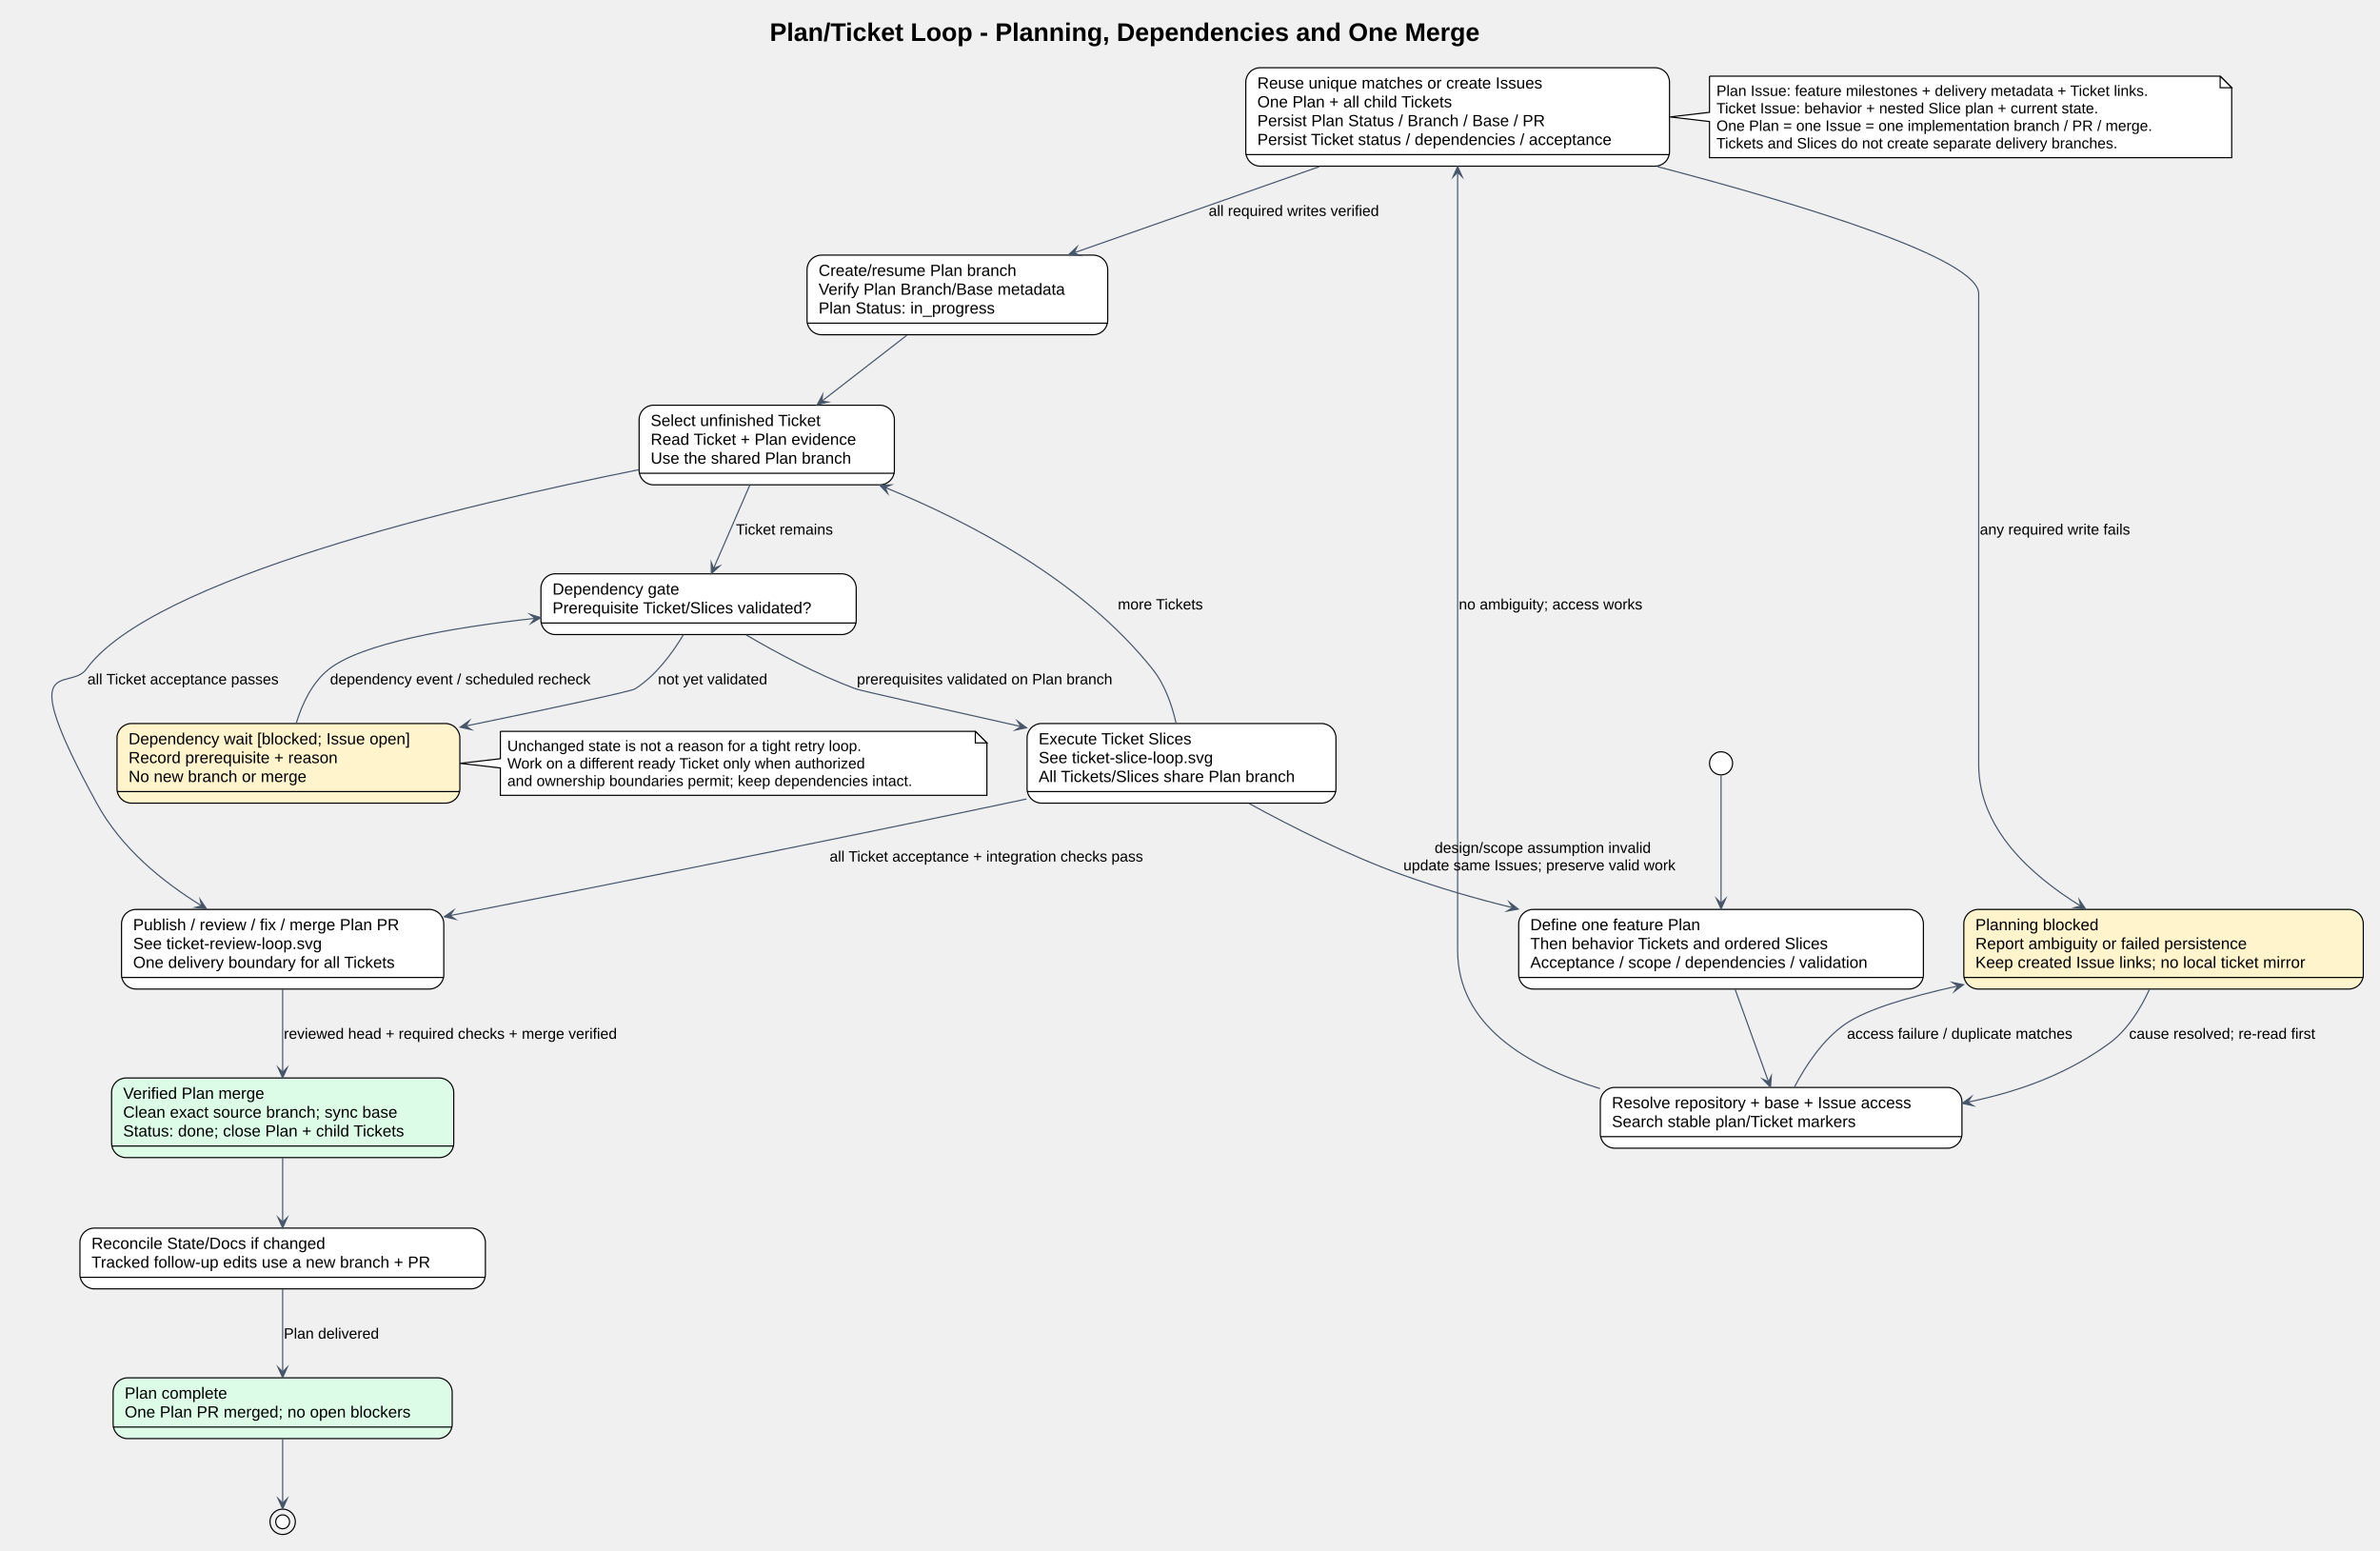
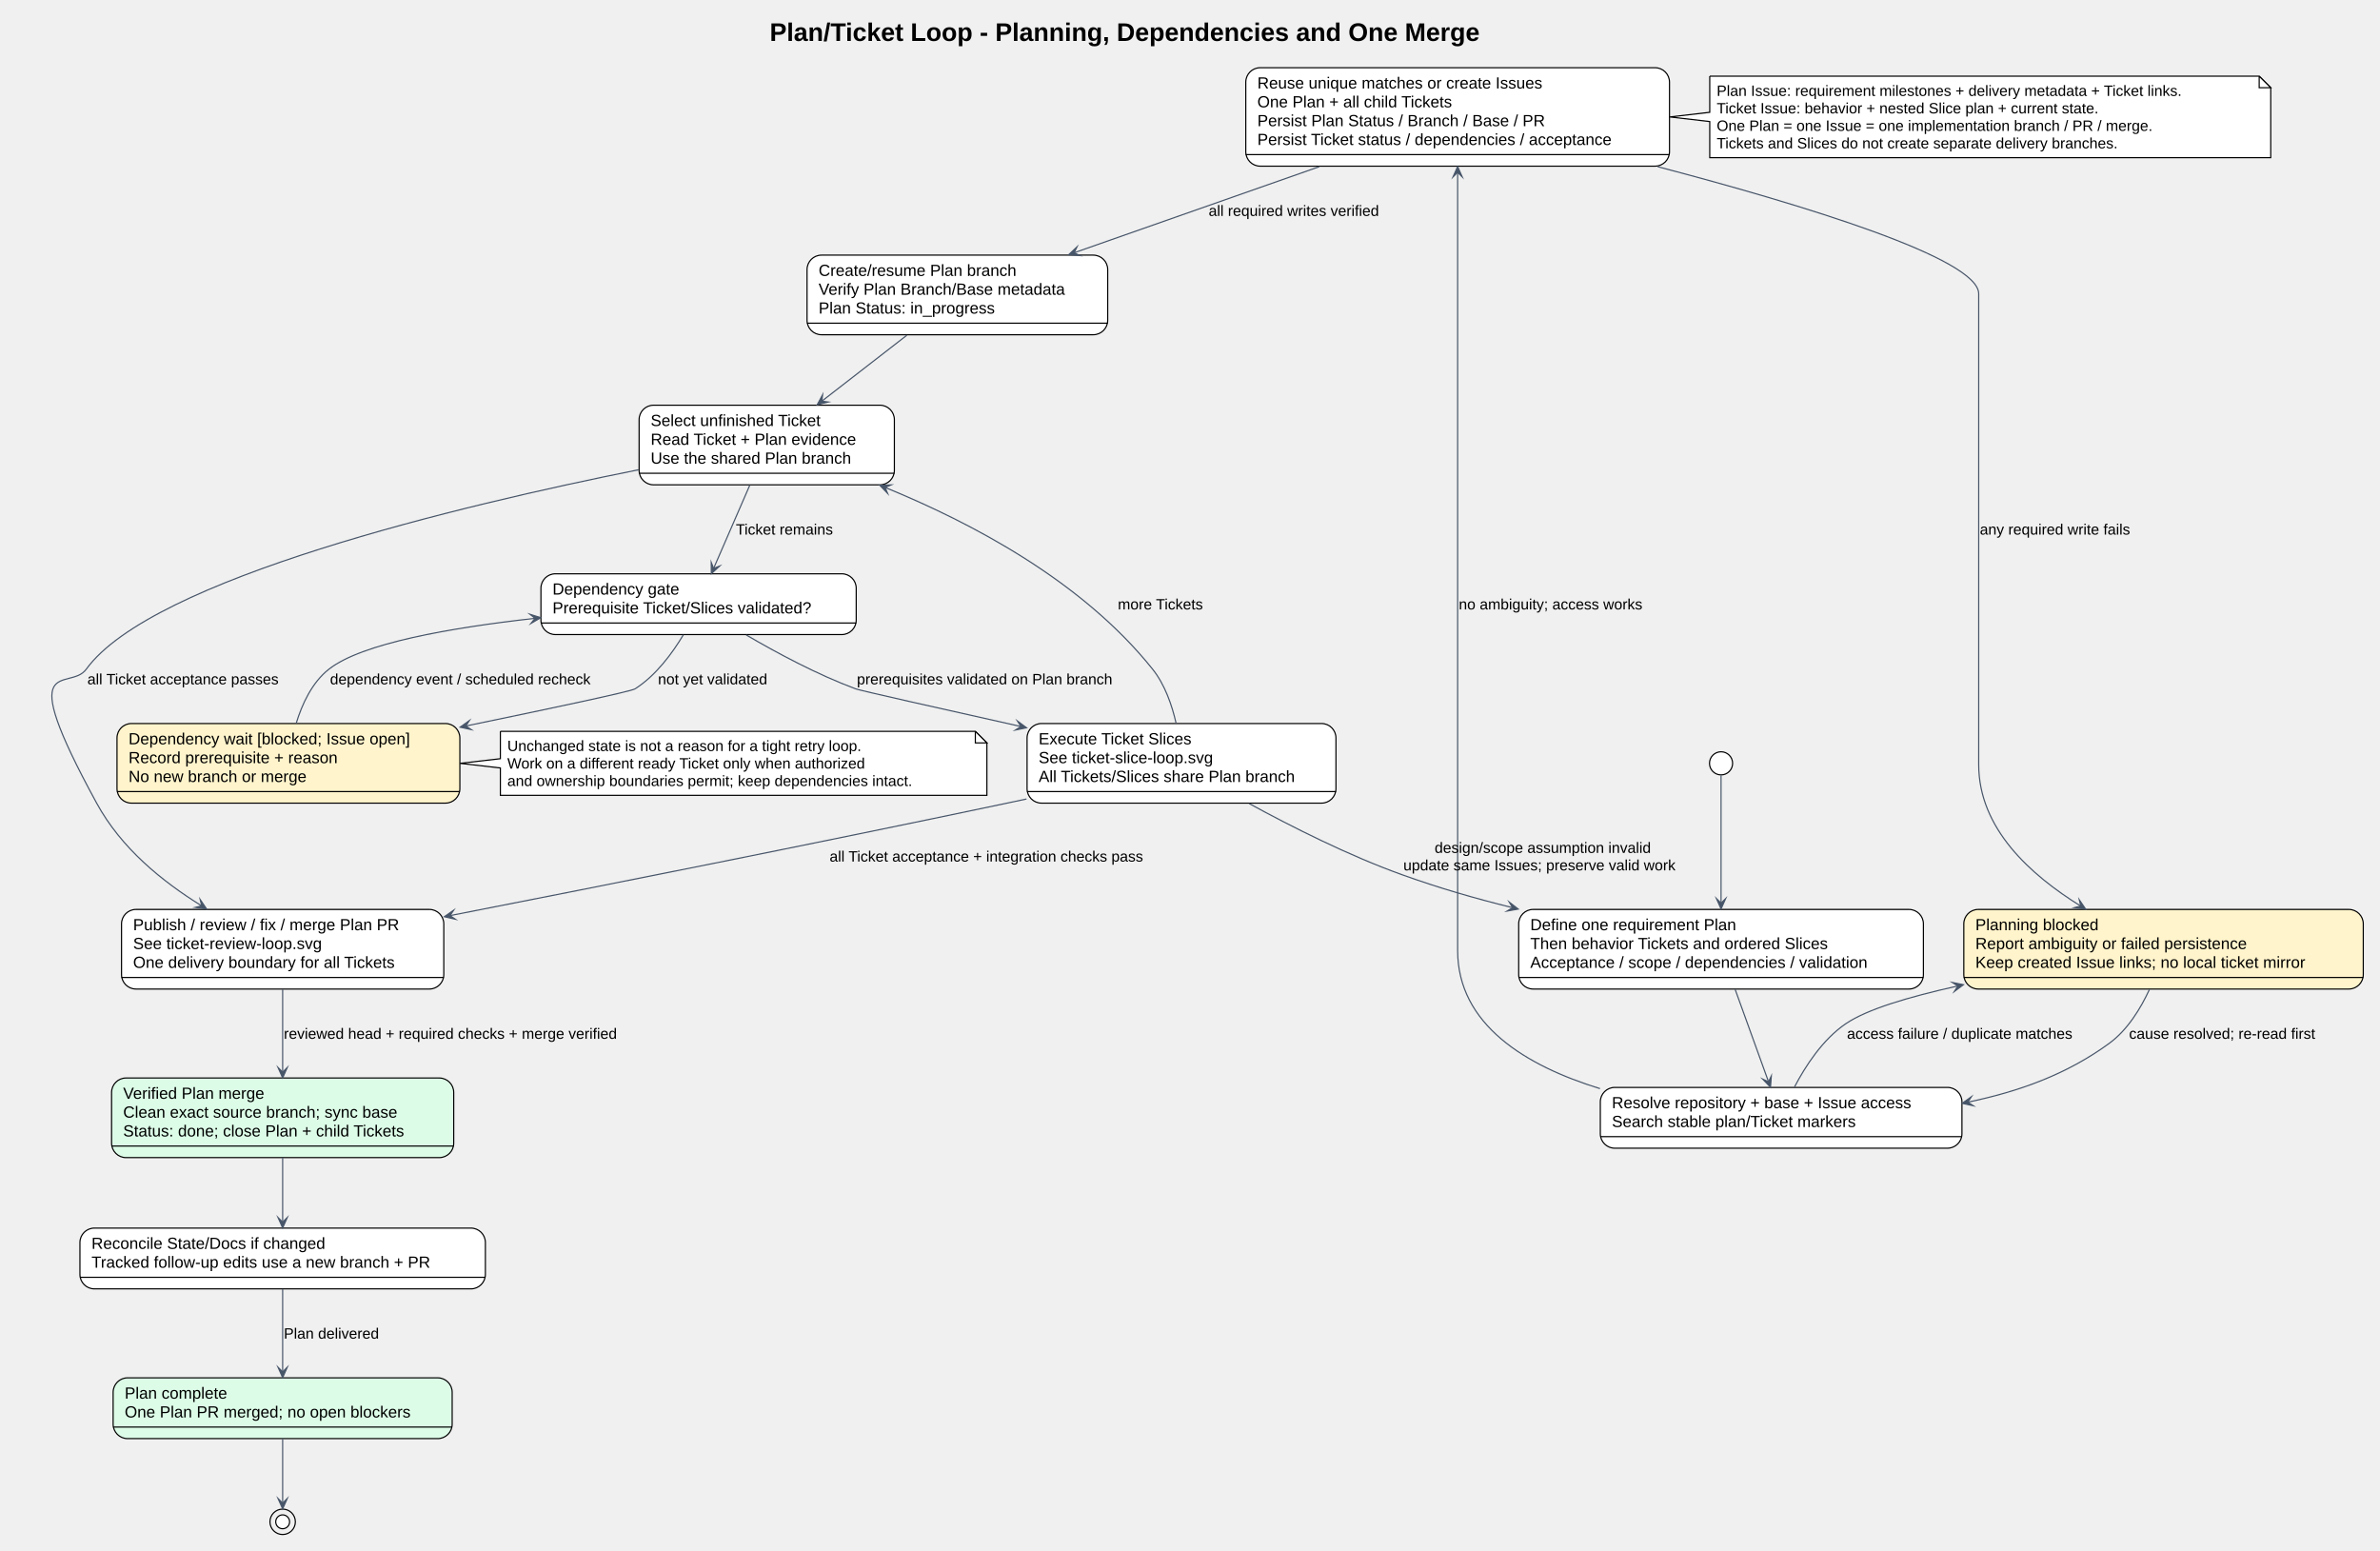
<svg xmlns="http://www.w3.org/2000/svg" contentStyleType="text/css" data-diagram-type="STATE" height="1342px" preserveAspectRatio="none" style="width:2060px;height:1342px;background:#FFFFFF;" version="1.1" viewBox="0 0 2060 1342" width="2060px" zoomAndPan="magnify">
  <defs />
  <g>
    <g class="title" data-source-line="5">
      <text fill="#000000" font-family="Arial" font-size="22" font-weight="700" lengthAdjust="spacing" textLength="726.064" x="666.233" y="35.421">Plan/Ticket Loop - Planning, Dependencies and One Merge</text>
    </g>
    <g class="entity" data-qualified-name="plan" data-source-line="7" id="ent0001">
      <rect fill="#FFFFFF" height="68.891" rx="12.5" ry="12.5" style="stroke:#000000;stroke-width:1;" width="350.299" x="1314.5" y="787.059" />
      <line style="stroke:#000000;stroke-width:1;" x1="1314.5" x2="1664.799" y1="845.95" y2="845.95" />
-       <text fill="#000000" font-family="Arial" font-size="14" lengthAdjust="spacing" textLength="165.737" x="1324.5" y="805.054">Define one feature Plan</text>
+       <text fill="#000000" font-family="Arial" font-size="14" lengthAdjust="spacing" textLength="201.886" x="1324.5" y="805.054">Define one requirement Plan</text>
      <text fill="#000000" font-family="Arial" font-size="14" lengthAdjust="spacing" textLength="289.94" x="1324.5" y="821.351">Then behavior Tickets and ordered Slices</text>
      <text fill="#000000" font-family="Arial" font-size="14" lengthAdjust="spacing" textLength="330.299" x="1324.5" y="837.648">Acceptance / scope / dependencies / validation</text>
    </g>
    <g class="entity" data-qualified-name="lookup" data-source-line="8" id="ent0002">
      <rect fill="#FFFFFF" height="52.594" rx="12.5" ry="12.5" style="stroke:#000000;stroke-width:1;" width="313.002" x="1385.15" y="941.099" />
      <line style="stroke:#000000;stroke-width:1;" x1="1385.15" x2="1698.152" y1="983.693" y2="983.693" />
      <text fill="#000000" font-family="Arial" font-size="14" lengthAdjust="spacing" textLength="293.002" x="1395.15" y="959.095">Resolve repository + base + Issue access</text>
      <text fill="#000000" font-family="Arial" font-size="14" lengthAdjust="spacing" textLength="239.545" x="1395.15" y="975.391">Search stable plan/Ticket markers</text>
    </g>
    <g class="entity" data-qualified-name="persist" data-source-line="9" id="ent0003">
      <rect fill="#FFFFFF" height="85.188" rx="12.5" ry="12.5" style="stroke:#000000;stroke-width:1;" width="366.746" x="1078.28" y="58.609" />
      <line style="stroke:#000000;stroke-width:1;" x1="1078.28" x2="1445.026" y1="133.797" y2="133.797" />
      <text fill="#000000" font-family="Arial" font-size="14" lengthAdjust="spacing" textLength="276.131" x="1088.28" y="76.605">Reuse unique matches or create Issues</text>
      <text fill="#000000" font-family="Arial" font-size="14" lengthAdjust="spacing" textLength="191.509" x="1088.28" y="92.901">One Plan + all child Tickets</text>
      <text fill="#000000" font-family="Arial" font-size="14" lengthAdjust="spacing" textLength="272.569" x="1088.28" y="109.198">Persist Plan Status / Branch / Base / PR</text>
      <text fill="#000000" font-family="Arial" font-size="14" lengthAdjust="spacing" textLength="346.746" x="1088.28" y="125.495">Persist Ticket status / dependencies / acceptance</text>
    </g>
    <g class="entity" data-qualified-name="plan_blocked" data-source-line="10" id="ent0004">
      <rect fill="#FFF4CC" height="68.891" rx="12.5" ry="12.5" style="stroke:#000000;stroke-width:1;" width="345.76" x="1699.77" y="787.059" />
      <line style="stroke:#000000;stroke-width:1;" x1="1699.77" x2="2045.53" y1="845.95" y2="845.95" />
      <text fill="#000000" font-family="Arial" font-size="14" lengthAdjust="spacing" textLength="119.403" x="1709.77" y="805.054">Planning blocked</text>
      <text fill="#000000" font-family="Arial" font-size="14" lengthAdjust="spacing" textLength="269.384" x="1709.77" y="821.351">Report ambiguity or failed persistence</text>
      <text fill="#000000" font-family="Arial" font-size="14" lengthAdjust="spacing" textLength="325.76" x="1709.77" y="837.648">Keep created Issue links; no local ticket mirror</text>
    </g>
    <g class="entity" data-qualified-name="branch" data-source-line="11" id="ent0005">
      <rect fill="#FFFFFF" height="68.891" rx="12.5" ry="12.5" style="stroke:#000000;stroke-width:1;" width="260.228" x="698.54" y="220.799" />
      <line style="stroke:#000000;stroke-width:1;" x1="698.54" x2="958.769" y1="279.69" y2="279.69" />
      <text fill="#000000" font-family="Arial" font-size="14" lengthAdjust="spacing" textLength="191.68" x="708.54" y="238.794">Create/resume Plan branch</text>
      <text fill="#000000" font-family="Arial" font-size="14" lengthAdjust="spacing" textLength="240.228" x="708.54" y="255.091">Verify Plan Branch/Base metadata</text>
      <text fill="#000000" font-family="Arial" font-size="14" lengthAdjust="spacing" textLength="168.827" x="708.54" y="271.388">Plan Status: in_progress</text>
    </g>
    <g class="entity" data-qualified-name="select" data-source-line="12" id="ent0006">
      <rect fill="#FFFFFF" height="68.891" rx="12.5" ry="12.5" style="stroke:#000000;stroke-width:1;" width="220.942" x="553.18" y="350.689" />
      <line style="stroke:#000000;stroke-width:1;" x1="553.18" x2="774.122" y1="409.58" y2="409.58" />
      <text fill="#000000" font-family="Arial" font-size="14" lengthAdjust="spacing" textLength="167.433" x="563.18" y="368.685">Select unfinished Ticket</text>
      <text fill="#000000" font-family="Arial" font-size="14" lengthAdjust="spacing" textLength="200.942" x="563.18" y="384.981">Read Ticket + Plan evidence</text>
      <text fill="#000000" font-family="Arial" font-size="14" lengthAdjust="spacing" textLength="193.382" x="563.18" y="401.278">Use the shared Plan branch</text>
    </g>
    <g class="entity" data-qualified-name="dependency" data-source-line="13" id="ent0007">
      <rect fill="#FFFFFF" height="52.594" rx="12.5" ry="12.5" style="stroke:#000000;stroke-width:1;" width="272.882" x="468.21" y="496.579" />
      <line style="stroke:#000000;stroke-width:1;" x1="468.21" x2="741.092" y1="539.173" y2="539.173" />
      <text fill="#000000" font-family="Arial" font-size="14" lengthAdjust="spacing" textLength="124.141" x="478.21" y="514.574">Dependency gate</text>
      <text fill="#000000" font-family="Arial" font-size="14" lengthAdjust="spacing" textLength="252.882" x="478.21" y="530.871">Prerequisite Ticket/Slices validated?</text>
    </g>
    <g class="entity" data-qualified-name="wait_dep" data-source-line="14" id="ent0008">
      <rect fill="#FFF4CC" height="68.891" rx="12.5" ry="12.5" style="stroke:#000000;stroke-width:1;" width="296.76" x="101.27" y="626.169" />
      <line style="stroke:#000000;stroke-width:1;" x1="101.27" x2="398.03" y1="685.06" y2="685.06" />
      <text fill="#000000" font-family="Arial" font-size="14" lengthAdjust="spacing" textLength="276.76" x="111.27" y="644.164">Dependency wait [blocked; Issue open]</text>
      <text fill="#000000" font-family="Arial" font-size="14" lengthAdjust="spacing" textLength="206.568" x="111.27" y="660.461">Record prerequisite + reason</text>
      <text fill="#000000" font-family="Arial" font-size="14" lengthAdjust="spacing" textLength="174.269" x="111.27" y="676.758">No new branch or merge</text>
    </g>
    <g class="entity" data-qualified-name="slices" data-source-line="15" id="ent0009">
      <rect fill="#FFFFFF" height="68.891" rx="12.5" ry="12.5" style="stroke:#000000;stroke-width:1;" width="267.352" x="888.98" y="626.169" />
      <line style="stroke:#000000;stroke-width:1;" x1="888.98" x2="1156.332" y1="685.06" y2="685.06" />
      <text fill="#000000" font-family="Arial" font-size="14" lengthAdjust="spacing" textLength="147.936" x="898.98" y="644.164">Execute Ticket Slices</text>
      <text fill="#000000" font-family="Arial" font-size="14" lengthAdjust="spacing" textLength="170.16" x="898.98" y="660.461">See ticket-slice-loop.svg</text>
      <text fill="#000000" font-family="Arial" font-size="14" lengthAdjust="spacing" textLength="247.352" x="898.98" y="676.758">All Tickets/Slices share Plan branch</text>
    </g>
    <g class="entity" data-qualified-name="deliver" data-source-line="16" id="ent0010">
      <rect fill="#FFFFFF" height="68.891" rx="12.5" ry="12.5" style="stroke:#000000;stroke-width:1;" width="278.932" x="105.19" y="787.059" />
      <line style="stroke:#000000;stroke-width:1;" x1="105.19" x2="384.122" y1="845.95" y2="845.95" />
      <text fill="#000000" font-family="Arial" font-size="14" lengthAdjust="spacing" textLength="257.072" x="115.19" y="805.054">Publish / review / fix / merge Plan PR</text>
      <text fill="#000000" font-family="Arial" font-size="14" lengthAdjust="spacing" textLength="185.384" x="115.19" y="821.351">See ticket-review-loop.svg</text>
      <text fill="#000000" font-family="Arial" font-size="14" lengthAdjust="spacing" textLength="258.932" x="115.19" y="837.648">One delivery boundary for all Tickets</text>
    </g>
    <g class="entity" data-qualified-name="done" data-source-line="17" id="ent0011">
      <rect fill="#DCFCE7" height="68.891" rx="12.5" ry="12.5" style="stroke:#000000;stroke-width:1;" width="296.138" x="96.58" y="932.949" />
      <line style="stroke:#000000;stroke-width:1;" x1="96.58" x2="392.718" y1="991.84" y2="991.84" />
      <text fill="#000000" font-family="Arial" font-size="14" lengthAdjust="spacing" textLength="138.346" x="106.58" y="950.944">Verified Plan merge</text>
      <text fill="#000000" font-family="Arial" font-size="14" lengthAdjust="spacing" textLength="266.349" x="106.58" y="967.241">Clean exact source branch; sync base</text>
      <text fill="#000000" font-family="Arial" font-size="14" lengthAdjust="spacing" textLength="276.138" x="106.58" y="983.538">Status: done; close Plan + child Tickets</text>
    </g>
    <g class="entity" data-qualified-name="state_docs" data-source-line="18" id="ent0012">
      <rect fill="#FFFFFF" height="52.594" rx="12.5" ry="12.5" style="stroke:#000000;stroke-width:1;" width="350.928" x="69.19" y="1062.839" />
      <line style="stroke:#000000;stroke-width:1;" x1="69.19" x2="420.118" y1="1105.433" y2="1105.433" />
      <text fill="#000000" font-family="Arial" font-size="14" lengthAdjust="spacing" textLength="226.256" x="79.19" y="1080.834">Reconcile State/Docs if changed</text>
      <text fill="#000000" font-family="Arial" font-size="14" lengthAdjust="spacing" textLength="330.928" x="79.19" y="1097.131">Tracked follow-up edits use a new branch + PR</text>
    </g>
    <g class="entity" data-qualified-name="complete" data-source-line="19" id="ent0013">
      <rect fill="#DCFCE7" height="52.594" rx="12.5" ry="12.5" style="stroke:#000000;stroke-width:1;" width="293.458" x="97.92" y="1192.439" />
      <line style="stroke:#000000;stroke-width:1;" x1="97.92" x2="391.378" y1="1235.033" y2="1235.033" />
      <text fill="#000000" font-family="Arial" font-size="14" lengthAdjust="spacing" textLength="99.627" x="107.92" y="1210.435">Plan complete</text>
      <text fill="#000000" font-family="Arial" font-size="14" lengthAdjust="spacing" textLength="273.458" x="107.92" y="1226.731">One Plan PR merged; no open blockers</text>
    </g>
    <g class="start_entity" data-qualified-name=".start." data-source-line="21" id="ent0014">
      <ellipse cx="1489.65" cy="660.619" fill="#FFFFFF" rx="10" ry="10" style="stroke:#000000;stroke-width:1;" />
    </g>
    <g class="end_entity" data-qualified-name=".end." data-source-line="40" id="ent0034">
      <ellipse cx="244.65" cy="1317.029" fill="none" rx="11" ry="11" style="stroke:#000000;stroke-width:1;" />
      <ellipse cx="244.65" cy="1317.029" fill="#FFFFFF" rx="6" ry="6" style="stroke:#000000;stroke-width:1;" />
    </g>
    <g class="entity" data-qualified-name="GMN36" data-source-line="43" id="ent0037">
-       <path d="M1479.65,65.939 L1479.65,97.199 L1445.5,101.199 L1479.65,105.199 L1479.65,136.471 A0,0 0 0 0 1479.65,136.471 L1931.649,136.471 A0,0 0 0 0 1931.649,136.471 L1931.649,75.939 L1921.649,65.939 L1479.65,65.939 A0,0 0 0 0 1479.65,65.939" fill="#FFFFFF" style="stroke:#000000;stroke-width:1;" />
-       <path d="M1921.649,65.939 L1921.649,75.939 L1931.649,75.939 L1921.649,65.939" fill="#FFFFFF" style="stroke:#000000;stroke-width:1;" />
-       <text fill="#000000" font-family="Arial" font-size="13" lengthAdjust="spacing" textLength="431" x="1485.65" y="83.006">Plan Issue: feature milestones + delivery metadata + Ticket links.</text>
-       <text fill="#000000" font-family="Arial" font-size="13" lengthAdjust="spacing" textLength="380.878" x="1485.65" y="98.139">Ticket Issue: behavior + nested Slice plan + current state.</text>
-       <text fill="#000000" font-family="Arial" font-size="13" lengthAdjust="spacing" textLength="427.711" x="1485.65" y="113.272">One Plan = one Issue = one implementation branch / PR / merge.</text>
-       <text fill="#000000" font-family="Arial" font-size="13" lengthAdjust="spacing" textLength="393.745" x="1485.65" y="128.405">Tickets and Slices do not create separate delivery branches.</text>
+       <path d="M1479.87,65.939 L1479.87,97.199 L1445.33,101.199 L1479.87,105.199 L1479.87,136.471 A0,0 0 0 0 1479.87,136.471 L1965.436,136.471 A0,0 0 0 0 1965.436,136.471 L1965.436,75.939 L1955.436,65.939 L1479.87,65.939 A0,0 0 0 0 1479.87,65.939" fill="#FFFFFF" style="stroke:#000000;stroke-width:1;" />
+       <path d="M1955.436,65.939 L1955.436,75.939 L1965.436,75.939 L1955.436,65.939" fill="#FFFFFF" style="stroke:#000000;stroke-width:1;" />
+       <text fill="#000000" font-family="Arial" font-size="13" lengthAdjust="spacing" textLength="464.566" x="1485.87" y="83.006">Plan Issue: requirement milestones + delivery metadata + Ticket links.</text>
+       <text fill="#000000" font-family="Arial" font-size="13" lengthAdjust="spacing" textLength="380.878" x="1485.87" y="98.139">Ticket Issue: behavior + nested Slice plan + current state.</text>
+       <text fill="#000000" font-family="Arial" font-size="13" lengthAdjust="spacing" textLength="427.711" x="1485.87" y="113.272">One Plan = one Issue = one implementation branch / PR / merge.</text>
+       <text fill="#000000" font-family="Arial" font-size="13" lengthAdjust="spacing" textLength="393.745" x="1485.87" y="128.405">Tickets and Slices do not create separate delivery branches.</text>
    </g>
    <g class="entity" data-qualified-name="GMN39" data-source-line="49" id="ent0040">
      <path d="M433.1,632.919 L433.1,656.619 L398.17,660.619 L433.1,664.619 L433.1,688.318 A0,0 0 0 0 433.1,688.318 L854.199,688.318 A0,0 0 0 0 854.199,688.318 L854.199,642.919 L844.199,632.919 L433.1,632.919 A0,0 0 0 0 433.1,632.919" fill="#FFFFFF" style="stroke:#000000;stroke-width:1;" />
      <path d="M844.199,632.919 L844.199,642.919 L854.199,642.919 L844.199,632.919" fill="#FFFFFF" style="stroke:#000000;stroke-width:1;" />
      <text fill="#000000" font-family="Arial" font-size="13" lengthAdjust="spacing" textLength="351.54" x="439.1" y="649.986">Unchanged state is not a reason for a tight retry loop.</text>
      <text fill="#000000" font-family="Arial" font-size="13" lengthAdjust="spacing" textLength="355.304" x="439.1" y="665.119">Work on a different ready Ticket only when authorized</text>
      <text fill="#000000" font-family="Arial" font-size="13" lengthAdjust="spacing" textLength="400.099" x="439.1" y="680.252">and ownership boundaries permit; keep dependencies intact.</text>
    </g>
    <g class="link" data-entity-1="ent0014" data-entity-2="ent0001" data-link-type="dependency" data-source-line="21" id="lnk15">
      <path d="M1489.65,671.079 C1489.65,693.329 1489.65,744.839 1489.65,781.639" fill="none" id="*start*-to-plan" style="stroke:#475569;stroke-width:1;" />
      <polygon fill="#475569" points="1489.65,786.639,1493.65,777.639,1489.65,781.639,1485.65,777.639,1489.65,786.639" style="stroke:#475569;stroke-width:1;stroke-linejoin:miter;stroke-miterlimit:10;" />
    </g>
    <g class="link" data-entity-1="ent0001" data-entity-2="ent0002" data-link-type="dependency" data-source-line="22" id="lnk16">
      <path d="M1501.84,856.239 C1511.21,882.159 1522.241,912.687 1530.761,936.267" fill="none" id="plan-to-lookup" style="stroke:#475569;stroke-width:1;" />
      <polygon fill="#475569" points="1532.46,940.969,1533.164,931.146,1530.761,936.267,1525.64,933.864,1532.46,940.969" style="stroke:#475569;stroke-width:1;stroke-linejoin:miter;stroke-miterlimit:10;" />
    </g>
    <g class="link" data-entity-1="ent0002" data-entity-2="ent0003" data-link-type="dependency" data-source-line="23" id="lnk17">
      <path d="M1384.87,942.129 C1320.89,922.459 1261.65,886.859 1261.65,822.509 C1261.65,254.239 1261.65,254.239 1261.65,254.239 C1261.65,217.019 1261.65,179.679 1261.65,149.149" fill="none" id="lookup-to-persist" style="stroke:#475569;stroke-width:1;" />
      <polygon fill="#475569" points="1261.65,144.149,1257.65,153.149,1261.65,149.149,1265.65,153.149,1261.65,144.149" style="stroke:#475569;stroke-width:1;stroke-linejoin:miter;stroke-miterlimit:10;" />
      <text fill="#000000" font-family="Arial" font-size="13" lengthAdjust="spacing" textLength="180.394" x="1262.65" y="527.436">no ambiguity; access works</text>
    </g>
    <g class="link" data-entity-1="ent0002" data-entity-2="ent0004" data-link-type="dependency" data-source-line="24" id="lnk18">
      <path d="M1553.17,940.799 C1562.6,922.759 1577.64,899.489 1597.65,885.949 C1616.02,873.529 1650.89,863.049 1694.6,853.289" fill="none" id="lookup-to-plan_blocked" style="stroke:#475569;stroke-width:1;" />
      <polygon fill="#475569" points="1699.48,852.199,1689.825,850.257,1694.6,853.289,1691.568,858.064,1699.48,852.199" style="stroke:#475569;stroke-width:1;stroke-linejoin:miter;stroke-miterlimit:10;" />
      <text fill="#000000" font-family="Arial" font-size="13" lengthAdjust="spacing" textLength="222.124" x="1598.65" y="899.016">access failure / duplicate matches</text>
    </g>
    <g class="link" data-entity-1="ent0004" data-entity-2="ent0002" data-link-type="dependency" data-source-line="26" id="lnk20">
      <path d="M1860.41,856.389 C1852.82,872.799 1841.46,891.409 1825.65,902.949 C1788.84,929.849 1747.576,944.653 1703.246,953.853" fill="none" id="plan_blocked-to-lookup" style="stroke:#475569;stroke-width:1;" />
      <polygon fill="#475569" points="1698.35,954.869,1707.975,956.957,1703.246,953.853,1706.349,949.124,1698.35,954.869" style="stroke:#475569;stroke-width:1;stroke-linejoin:miter;stroke-miterlimit:10;" />
      <text fill="#000000" font-family="Arial" font-size="13" lengthAdjust="spacing" textLength="183.523" x="1842.81" y="899.016">cause resolved; re-read first</text>
    </g>
    <g class="link" data-entity-1="ent0003" data-entity-2="ent0004" data-link-type="dependency" data-source-line="25" id="lnk19">
      <path d="M1434.73,144.229 C1561.92,177.629 1712.65,223.669 1712.65,254.239 C1712.65,254.239 1712.65,254.239 1712.65,661.619 C1712.65,717.009 1757.291,757.074 1801.011,784.194" fill="none" id="persist-to-plan_blocked" style="stroke:#475569;stroke-width:1;" />
      <polygon fill="#475569" points="1805.26,786.829,1799.72,778.686,1801.011,784.194,1795.503,785.484,1805.26,786.829" style="stroke:#475569;stroke-width:1;stroke-linejoin:miter;stroke-miterlimit:10;" />
      <text fill="#000000" font-family="Arial" font-size="13" lengthAdjust="spacing" textLength="150.56" x="1713.65" y="462.646">any required write fails</text>
    </g>
    <g class="link" data-entity-1="ent0003" data-entity-2="ent0005" data-link-type="dependency" data-source-line="27" id="lnk21">
      <path d="M1141.9,144.249 C1073.57,168.239 993.768,196.263 929.748,218.743" fill="none" id="persist-to-branch" style="stroke:#475569;stroke-width:1;" />
      <polygon fill="#475569" points="925.03,220.399,934.847,221.192,929.748,218.743,932.197,213.643,925.03,220.399" style="stroke:#475569;stroke-width:1;stroke-linejoin:miter;stroke-miterlimit:10;" />
      <text fill="#000000" font-family="Arial" font-size="13" lengthAdjust="spacing" textLength="171.171" x="1046.15" y="186.866">all required writes verified</text>
    </g>
    <g class="link" data-entity-1="ent0005" data-entity-2="ent0006" data-link-type="dependency" data-source-line="28" id="lnk22">
      <path d="M784.87,290.179 C760.91,308.749 735.262,328.626 711.302,347.196" fill="none" id="branch-to-select" style="stroke:#475569;stroke-width:1;" />
      <polygon fill="#475569" points="707.35,350.259,716.914,347.908,711.302,347.196,712.013,341.584,707.35,350.259" style="stroke:#475569;stroke-width:1;stroke-linejoin:miter;stroke-miterlimit:10;" />
    </g>
    <g class="link" data-entity-1="ent0006" data-entity-2="ent0007" data-link-type="dependency" data-source-line="29" id="lnk23">
      <path d="M648.92,420.029 C638.61,443.749 627.053,470.334 617.673,491.914" fill="none" id="select-to-dependency" style="stroke:#475569;stroke-width:1;" />
      <polygon fill="#475569" points="615.68,496.499,622.936,489.84,617.673,491.914,615.599,486.651,615.68,496.499" style="stroke:#475569;stroke-width:1;stroke-linejoin:miter;stroke-miterlimit:10;" />
      <text fill="#000000" font-family="Arial" font-size="13" lengthAdjust="spacing" textLength="96.053" x="636.92" y="462.646">Ticket remains</text>
    </g>
    <g class="link" data-entity-1="ent0006" data-entity-2="ent0010" data-link-type="dependency" data-source-line="30" id="lnk24">
      <path d="M552.8,406.529 C398.47,437.439 131.36,500.909 74.65,579.169 C60.04,599.329 11,562.019 83.65,695.059 C105.05,734.249 140.142,762.612 174.572,783.992" fill="none" id="select-to-deliver" style="stroke:#475569;stroke-width:1;" />
      <polygon fill="#475569" points="178.82,786.629,173.284,778.483,174.572,783.992,169.064,785.28,178.82,786.629" style="stroke:#475569;stroke-width:1;stroke-linejoin:miter;stroke-miterlimit:10;" />
      <text fill="#000000" font-family="Arial" font-size="13" lengthAdjust="spacing" textLength="186.405" x="75.65" y="592.236">all Ticket acceptance passes</text>
    </g>
    <g class="link" data-entity-1="ent0007" data-entity-2="ent0008" data-link-type="dependency" data-source-line="31" id="lnk25">
      <path d="M591.46,549.429 C581.95,565.299 567.64,584.779 549.65,596.169 C546.08,598.439 476.827,613.108 403.157,628.318" fill="none" id="dependency-to-wait_dep" style="stroke:#475569;stroke-width:1;" />
      <polygon fill="#475569" points="398.26,629.329,407.883,631.427,403.157,628.318,406.265,623.592,398.26,629.329" style="stroke:#475569;stroke-width:1;stroke-linejoin:miter;stroke-miterlimit:10;" />
      <text fill="#000000" font-family="Arial" font-size="13" lengthAdjust="spacing" textLength="110.792" x="569.47" y="592.236">not yet validated</text>
    </g>
    <g class="link" data-entity-1="ent0008" data-entity-2="ent0007" data-link-type="dependency" data-source-line="32" id="lnk26">
      <path d="M256.37,625.999 C261.41,609.459 270.04,590.649 284.65,579.169 C313.31,556.669 389.631,543.345 463.101,535.125" fill="none" id="wait_dep-to-dependency" style="stroke:#475569;stroke-width:1;" />
      <polygon fill="#475569" points="468.07,534.569,458.681,531.595,463.101,535.125,459.571,539.545,468.07,534.569" style="stroke:#475569;stroke-width:1;stroke-linejoin:miter;stroke-miterlimit:10;" />
      <text fill="#000000" font-family="Arial" font-size="13" lengthAdjust="spacing" textLength="255.918" x="285.65" y="592.236">dependency event / scheduled recheck</text>
    </g>
    <g class="link" data-entity-1="ent0007" data-entity-2="ent0009" data-link-type="dependency" data-source-line="33" id="lnk27">
      <path d="M645.87,549.519 C672.17,564.919 707.43,583.859 740.65,596.169 C744.49,597.589 812.82,612.961 883.67,628.761" fill="none" id="dependency-to-slices" style="stroke:#475569;stroke-width:1;" />
      <polygon fill="#475569" points="888.55,629.849,880.636,623.986,883.67,628.761,878.895,631.794,888.55,629.849" style="stroke:#475569;stroke-width:1;stroke-linejoin:miter;stroke-miterlimit:10;" />
      <text fill="#000000" font-family="Arial" font-size="13" lengthAdjust="spacing" textLength="251.31" x="741.65" y="592.236">prerequisites validated on Plan branch</text>
    </g>
    <g class="link" data-entity-1="ent0009" data-entity-2="ent0006" data-link-type="dependency" data-source-line="34" id="lnk28">
      <path d="M1017.99,626.049 C1014.47,610.489 1008.33,592.539 997.65,579.169 C936.52,502.639 840.857,452.443 766.097,421.843" fill="none" id="slices-to-select" style="stroke:#475569;stroke-width:1;" />
      <polygon fill="#475569" points="761.47,419.949,768.284,427.06,766.097,421.843,771.314,419.657,761.47,419.949" style="stroke:#475569;stroke-width:1;stroke-linejoin:miter;stroke-miterlimit:10;" />
      <text fill="#000000" font-family="Arial" font-size="13" lengthAdjust="spacing" textLength="84.189" x="967.52" y="527.436">more Tickets</text>
    </g>
    <g class="link" data-entity-1="ent0009" data-entity-2="ent0010" data-link-type="dependency" data-source-line="35" id="lnk29">
      <path d="M888.48,691.479 C882.8,692.699 877.17,693.899 871.65,695.059 C704.51,730.289 516.677,767.53 389.497,792.4" fill="none" id="slices-to-deliver" style="stroke:#475569;stroke-width:1;" />
      <polygon fill="#475569" points="384.59,793.359,394.19,795.558,389.497,792.4,392.655,787.707,384.59,793.359" style="stroke:#475569;stroke-width:1;stroke-linejoin:miter;stroke-miterlimit:10;" />
      <text fill="#000000" font-family="Arial" font-size="13" lengthAdjust="spacing" textLength="311.168" x="718.05" y="745.626">all Ticket acceptance + integration checks pass</text>
    </g>
    <g class="link" data-entity-1="ent0009" data-entity-2="ent0001" data-link-type="dependency" data-source-line="36" id="lnk30">
      <path d="M1081.26,695.459 C1118.26,715.669 1167.6,740.529 1213.65,757.059 C1245.58,768.519 1275.496,777.222 1309.256,785.552" fill="none" id="slices-to-plan" style="stroke:#475569;stroke-width:1;" />
      <polygon fill="#475569" points="1314.11,786.749,1306.33,780.71,1309.256,785.552,1304.414,788.477,1314.11,786.749" style="stroke:#475569;stroke-width:1;stroke-linejoin:miter;stroke-miterlimit:10;" />
      <text fill="#000000" font-family="Arial" font-size="13" lengthAdjust="spacing" textLength="212.45" x="1241.742" y="738.126">design/scope assumption invalid</text>
      <text fill="#000000" font-family="Arial" font-size="13" lengthAdjust="spacing" textLength="266.633" x="1214.65" y="753.259">update same Issues; preserve valid work</text>
    </g>
    <g class="link" data-entity-1="ent0010" data-entity-2="ent0011" data-link-type="dependency" data-source-line="37" id="lnk31">
      <path d="M244.65,856.239 C244.65,879.329 244.65,904.829 244.65,927.869" fill="none" id="deliver-to-done" style="stroke:#475569;stroke-width:1;" />
      <polygon fill="#475569" points="244.65,932.869,248.65,923.869,244.65,927.869,240.65,923.869,244.65,932.869" style="stroke:#475569;stroke-width:1;stroke-linejoin:miter;stroke-miterlimit:10;" />
      <text fill="#000000" font-family="Arial" font-size="13" lengthAdjust="spacing" textLength="333.912" x="245.65" y="899.016">reviewed head + required checks + merge verified</text>
    </g>
    <g class="link" data-entity-1="ent0011" data-entity-2="ent0012" data-link-type="dependency" data-source-line="38" id="lnk32">
      <path d="M244.65,1002.069 C244.65,1021.299 244.65,1040.019 244.65,1057.689" fill="none" id="done-to-state_docs" style="stroke:#475569;stroke-width:1;" />
      <polygon fill="#475569" points="244.65,1062.689,248.65,1053.689,244.65,1057.689,240.65,1053.689,244.65,1062.689" style="stroke:#475569;stroke-width:1;stroke-linejoin:miter;stroke-miterlimit:10;" />
    </g>
    <g class="link" data-entity-1="ent0012" data-entity-2="ent0013" data-link-type="dependency" data-source-line="39" id="lnk33">
      <path d="M244.65,1115.649 C244.65,1137.909 244.65,1165.019 244.65,1187.259" fill="none" id="state_docs-to-complete" style="stroke:#475569;stroke-width:1;" />
      <polygon fill="#475569" points="244.65,1192.259,248.65,1183.259,244.65,1187.259,240.65,1183.259,244.65,1192.259" style="stroke:#475569;stroke-width:1;stroke-linejoin:miter;stroke-miterlimit:10;" />
      <text fill="#000000" font-family="Arial" font-size="13" lengthAdjust="spacing" textLength="92.549" x="245.65" y="1158.506">Plan delivered</text>
    </g>
    <g class="link" data-entity-1="ent0013" data-entity-2="ent0034" data-link-type="dependency" data-source-line="40" id="lnk35">
      <path d="M244.65,1245.289 C244.65,1265.119 244.65,1286.579 244.65,1300.849" fill="none" id="complete-to-*end*" style="stroke:#475569;stroke-width:1;" />
      <polygon fill="#475569" points="244.65,1305.849,248.65,1296.849,244.65,1300.849,240.65,1296.849,244.65,1305.849" style="stroke:#475569;stroke-width:1;stroke-linejoin:miter;stroke-miterlimit:10;" />
    </g>
  </g>
</svg>
